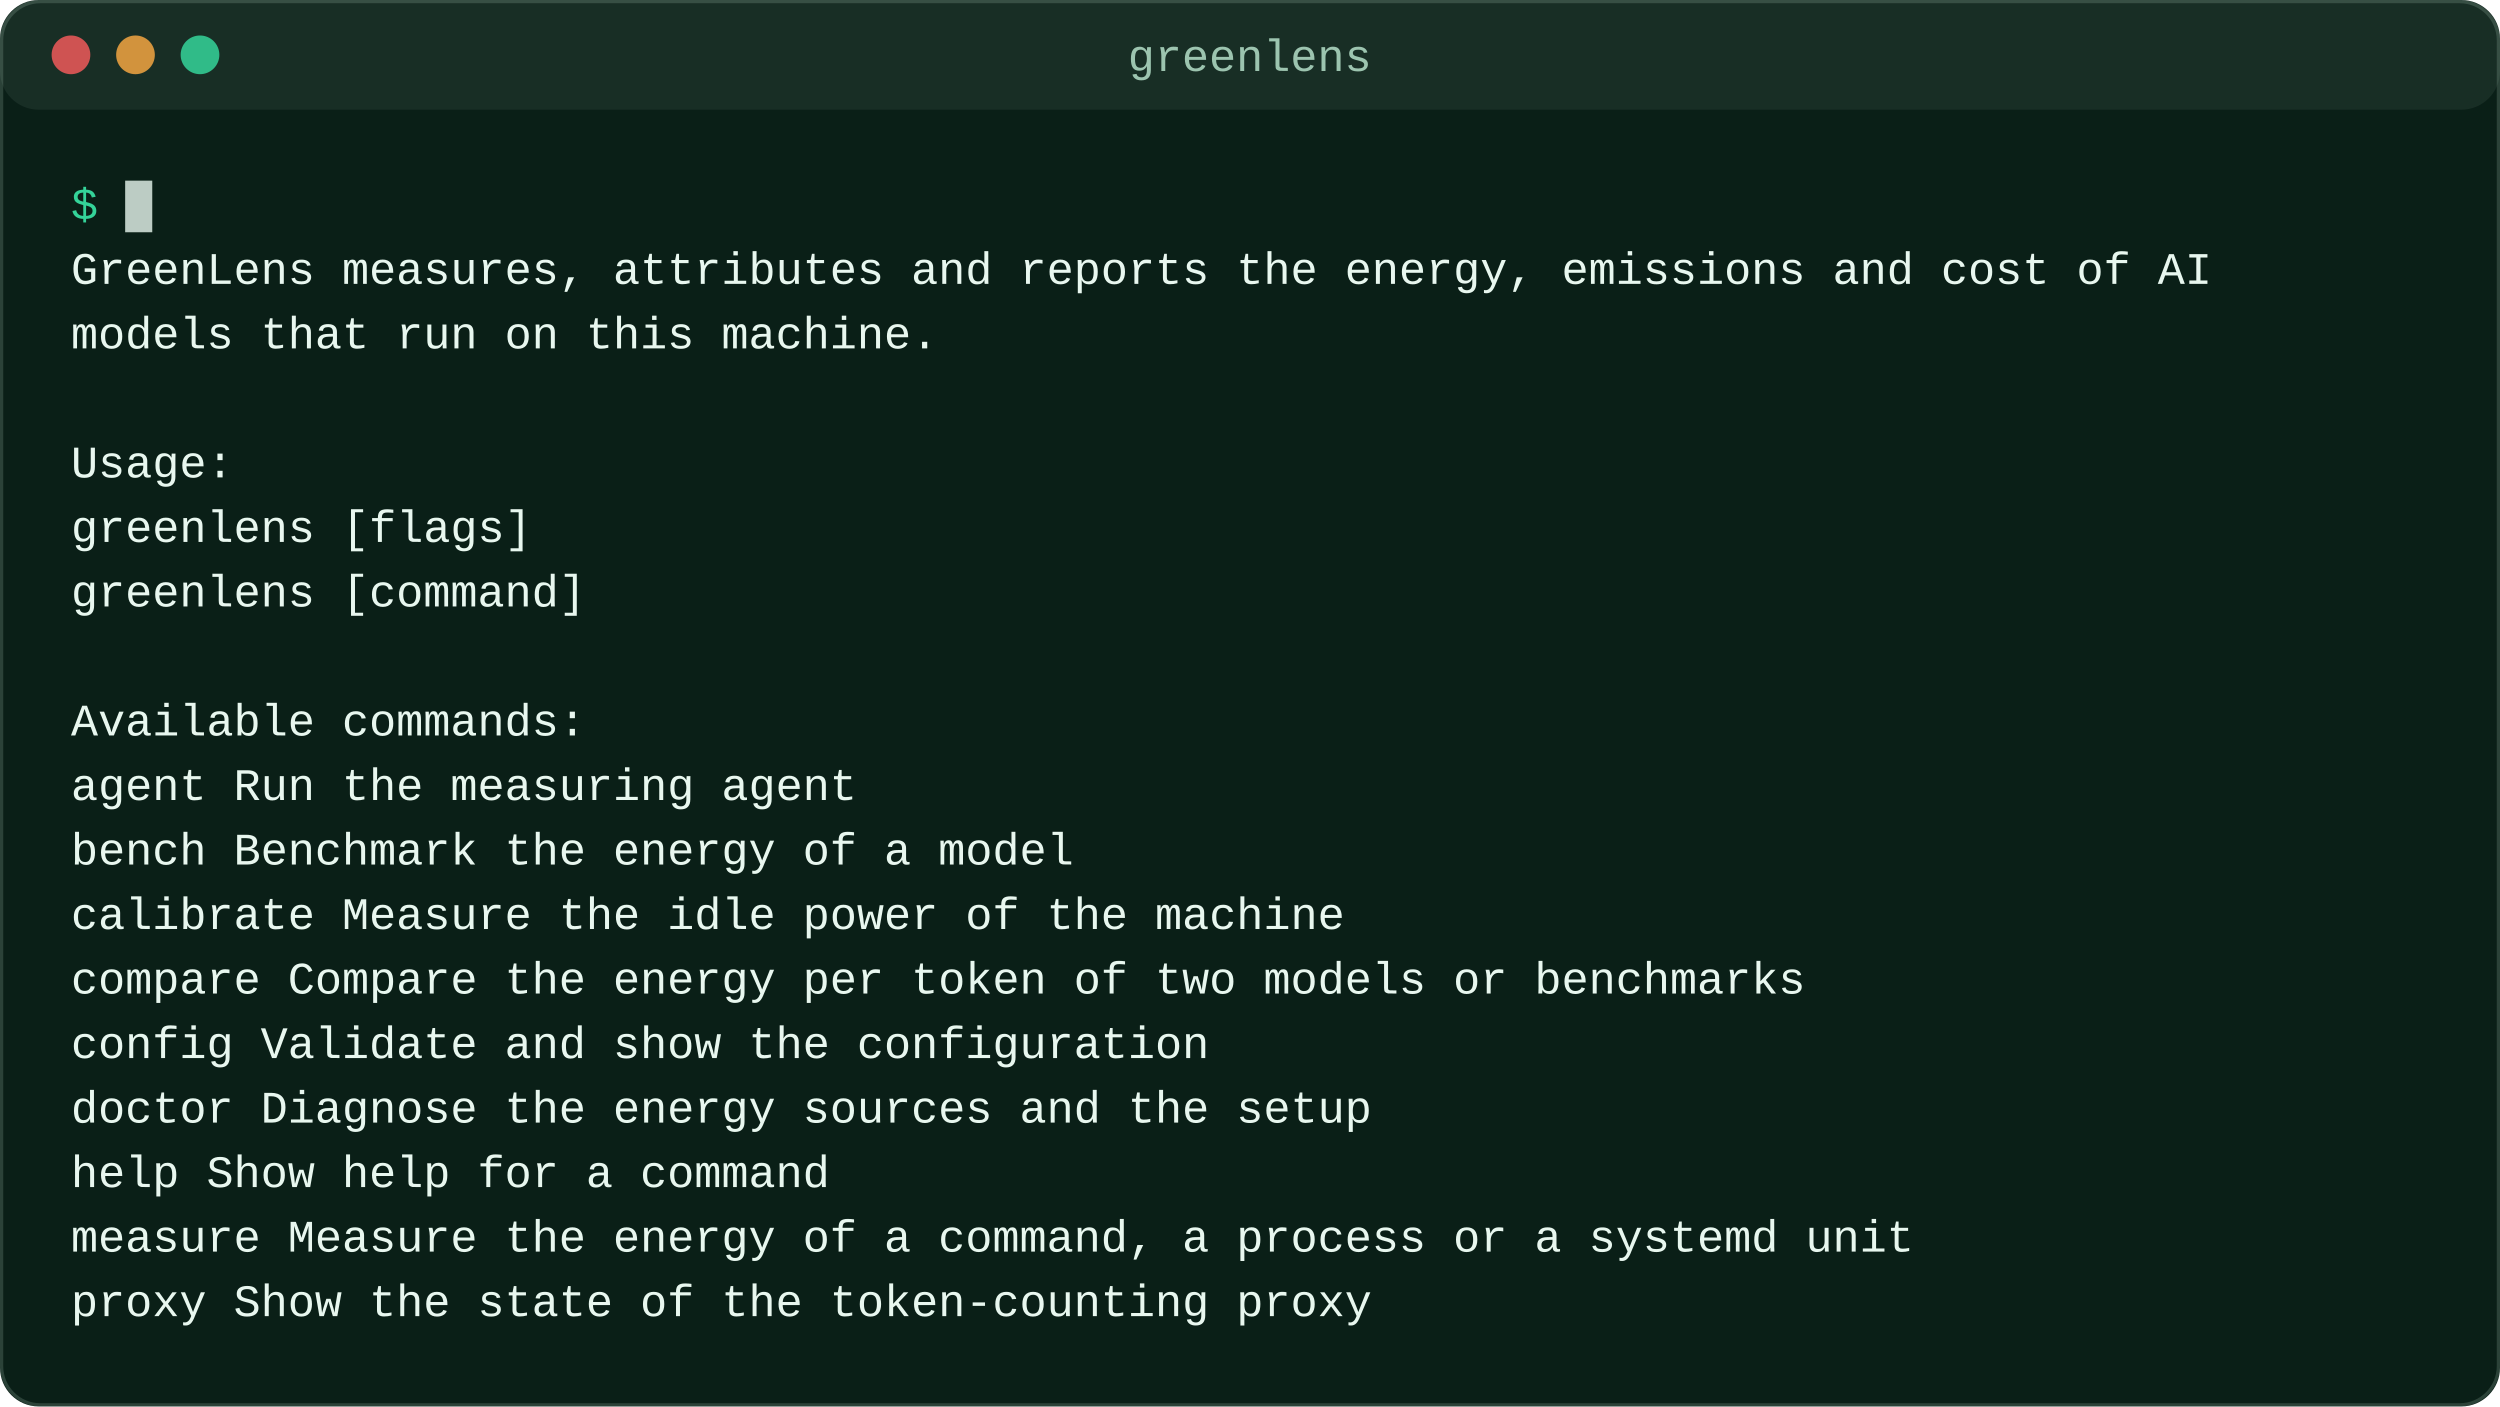
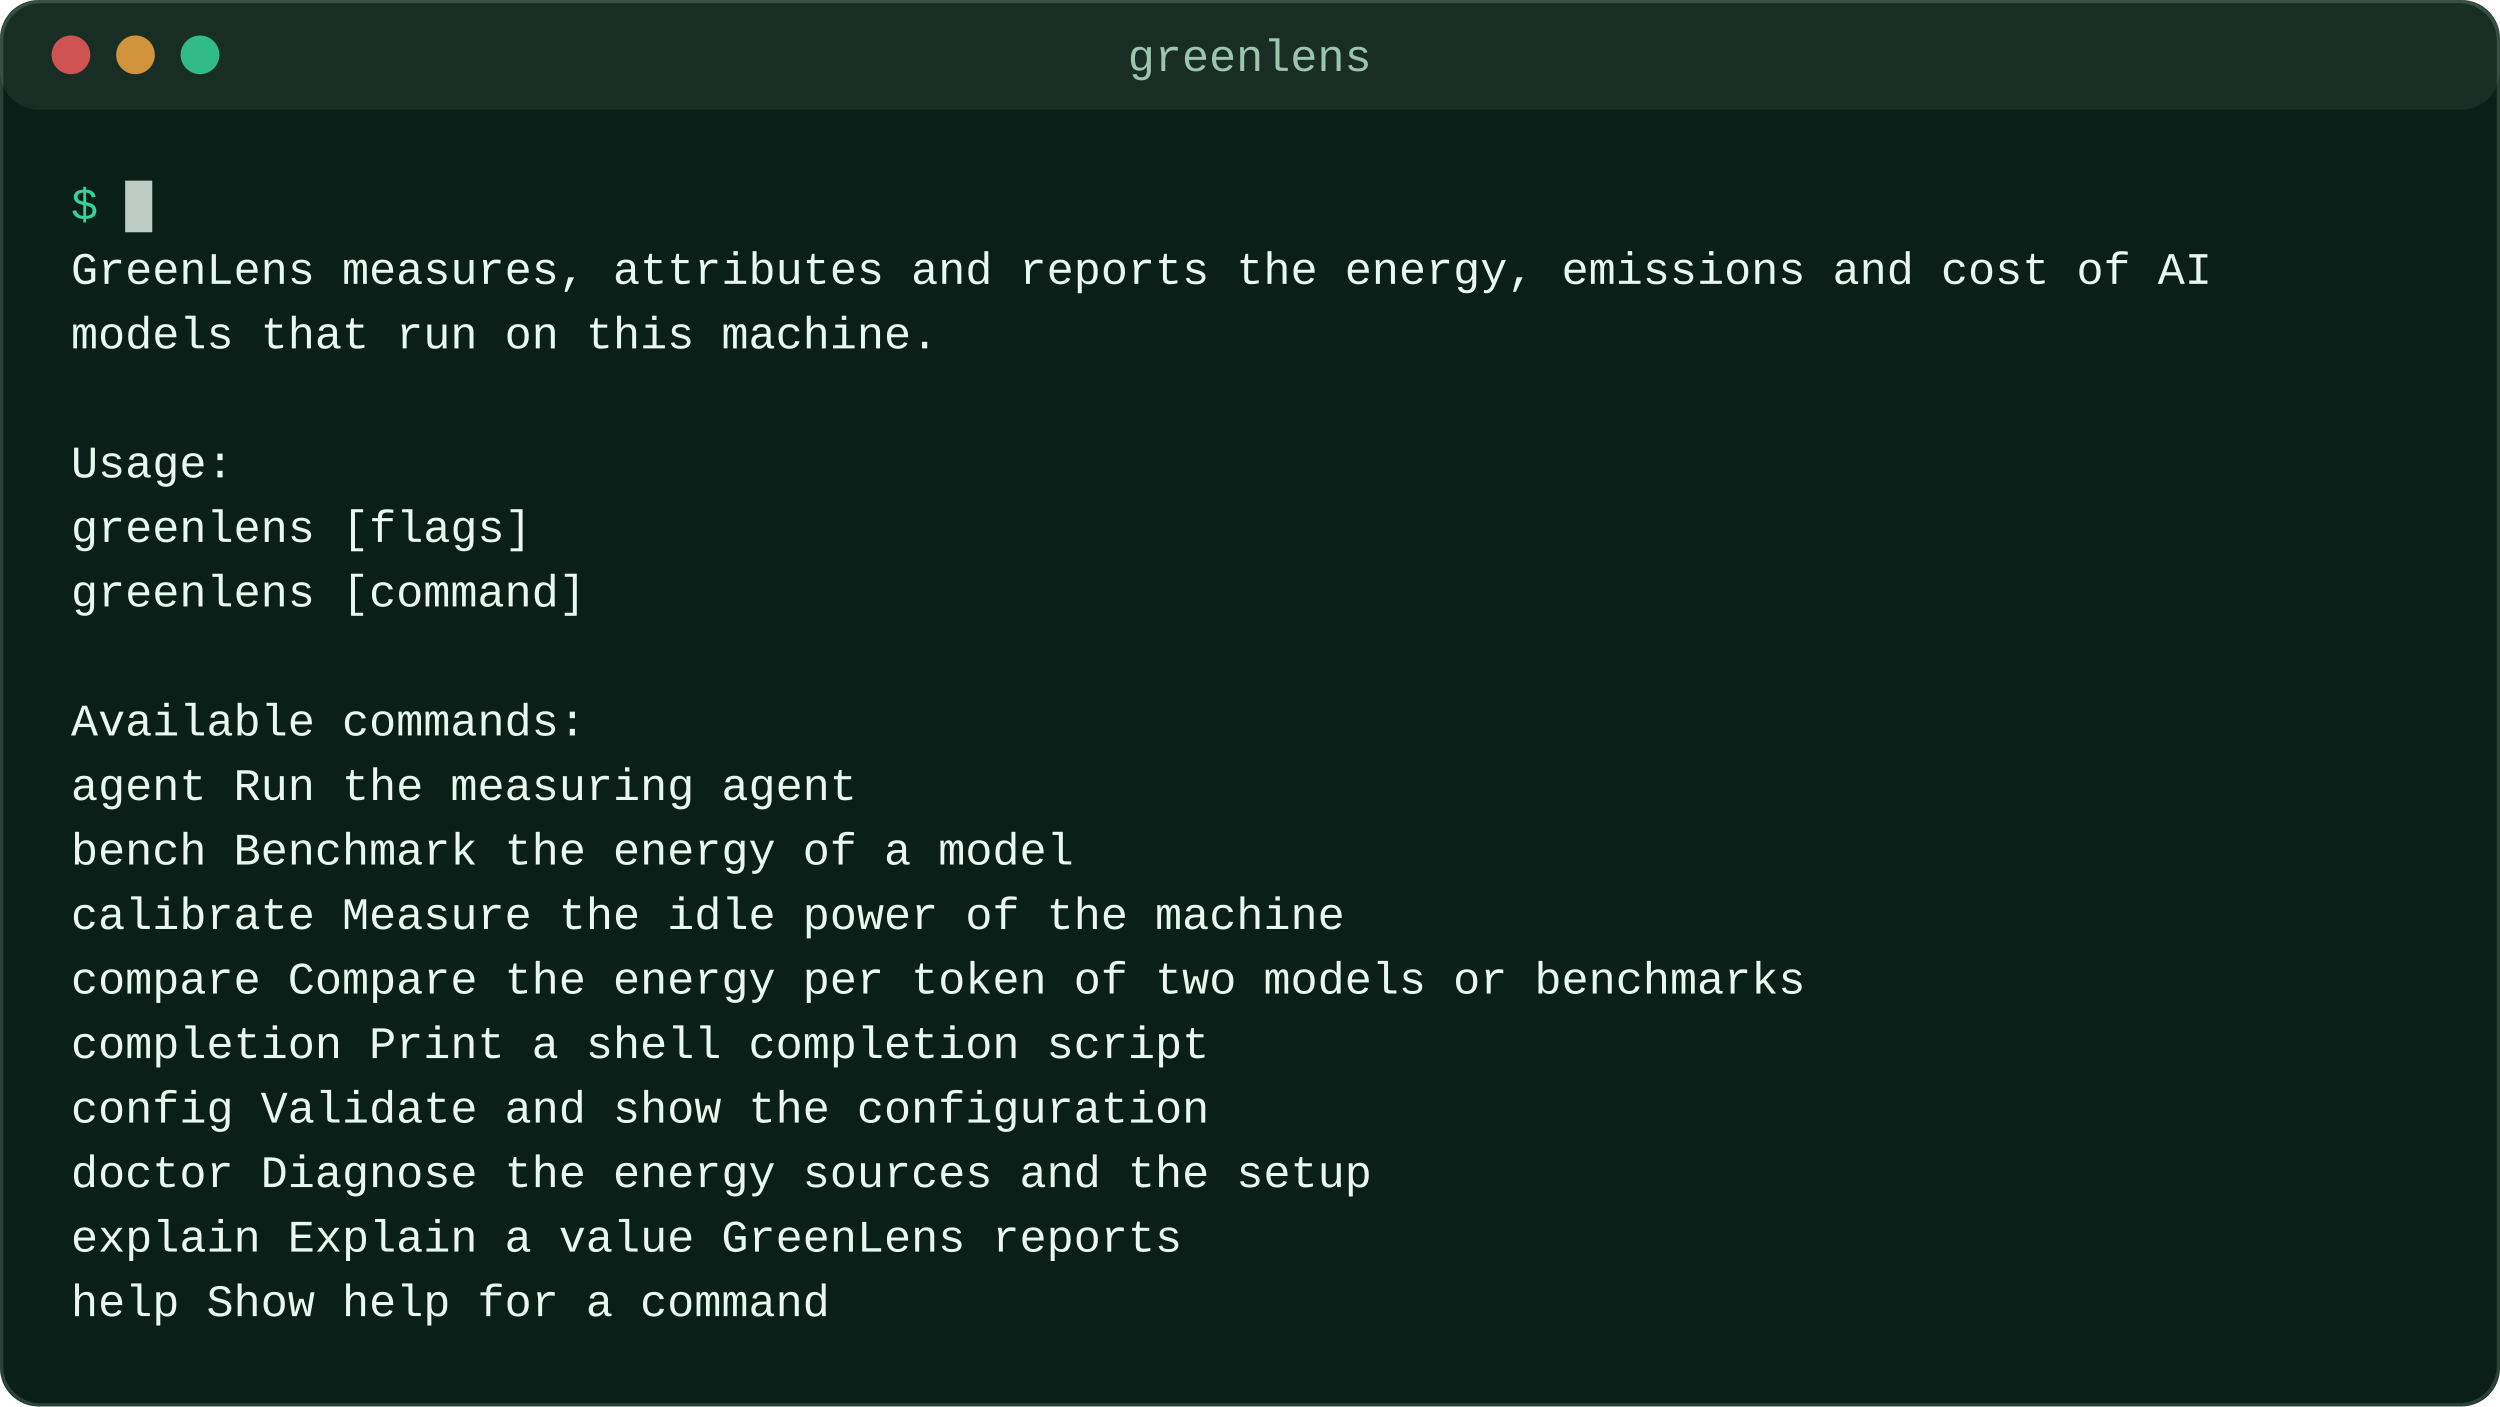
<svg xmlns="http://www.w3.org/2000/svg" viewBox="0 0 775 436" width="775" height="436" role="img" aria-label="Terminal session with greenlens: help, a command suggestion and an error with its cause and fix">
  <style>
text{font-family:"IBM Plex Mono","SFMono-Regular",Menlo,Consolas,"Liberation Mono",monospace;font-size:14px;white-space:pre}
.o{fill:#E8F7EF}.c{fill:#E8F7EF}.p{fill:#34D399}.e{fill:#F2A541}.m{fill:#9CC4AF}
@keyframes cur{0%,49%{opacity:1}50%,100%{opacity:0}}.cur{animation:cur 1s steps(1) infinite}
- @keyframes s0{0%,3.593%{opacity:0}3.599%,96.401%{opacity:1}100%{opacity:0}}.s0{animation:s0 16670ms linear infinite}
- @keyframes t0{0%,3.599%{transform:translateX(0);animation-timing-function:steps(16,end)}8.878%,11.572%{transform:translateX(134.4px);opacity:1}11.578%,100%{transform:translateX(134.4px);opacity:0}}.t0{animation:t0 16670ms linear infinite}
- @keyframes s1{0%,11.572%{opacity:0}11.578%,96.401%{opacity:1}100%{opacity:0}}.s1{animation:s1 16670ms linear infinite}
- @keyframes s2{0%,11.782%{opacity:0}11.788%,96.401%{opacity:1}100%{opacity:0}}.s2{animation:s2 16670ms linear infinite}
- @keyframes s4{0%,12.202%{opacity:0}12.208%,96.401%{opacity:1}100%{opacity:0}}.s4{animation:s4 16670ms linear infinite}
- @keyframes s5{0%,12.412%{opacity:0}12.418%,96.401%{opacity:1}100%{opacity:0}}.s5{animation:s5 16670ms linear infinite}
- @keyframes s6{0%,12.621%{opacity:0}12.627%,96.401%{opacity:1}100%{opacity:0}}.s6{animation:s6 16670ms linear infinite}
- @keyframes s8{0%,13.041%{opacity:0}13.047%,96.401%{opacity:1}100%{opacity:0}}.s8{animation:s8 16670ms linear infinite}
- @keyframes s9{0%,13.251%{opacity:0}13.257%,96.401%{opacity:1}100%{opacity:0}}.s9{animation:s9 16670ms linear infinite}
- @keyframes s10{0%,13.461%{opacity:0}13.467%,96.401%{opacity:1}100%{opacity:0}}.s10{animation:s10 16670ms linear infinite}
- @keyframes s11{0%,13.671%{opacity:0}13.677%,96.401%{opacity:1}100%{opacity:0}}.s11{animation:s11 16670ms linear infinite}
- @keyframes s12{0%,13.881%{opacity:0}13.887%,96.401%{opacity:1}100%{opacity:0}}.s12{animation:s12 16670ms linear infinite}
- @keyframes s13{0%,14.091%{opacity:0}14.097%,96.401%{opacity:1}100%{opacity:0}}.s13{animation:s13 16670ms linear infinite}
- @keyframes s14{0%,14.301%{opacity:0}14.307%,96.401%{opacity:1}100%{opacity:0}}.s14{animation:s14 16670ms linear infinite}
- @keyframes s15{0%,14.511%{opacity:0}14.517%,96.401%{opacity:1}100%{opacity:0}}.s15{animation:s15 16670ms linear infinite}
- @keyframes s16{0%,14.721%{opacity:0}14.727%,96.401%{opacity:1}100%{opacity:0}}.s16{animation:s16 16670ms linear infinite}
- @keyframes s17{0%,14.931%{opacity:0}14.937%,96.401%{opacity:1}100%{opacity:0}}.s17{animation:s17 16670ms linear infinite}
- @keyframes s18{0%,15.141%{opacity:0}15.147%,96.401%{opacity:1}100%{opacity:0}}.s18{animation:s18 16670ms linear infinite}
- @keyframes s19{0%,15.351%{opacity:0}15.357%,96.401%{opacity:1}100%{opacity:0}}.s19{animation:s19 16670ms linear infinite}
- @keyframes s20{0%,15.561%{opacity:0}15.567%,96.401%{opacity:1}100%{opacity:0}}.s20{animation:s20 16670ms linear infinite}
- @keyframes s21{0%,15.771%{opacity:0}15.777%,96.401%{opacity:1}100%{opacity:0}}.s21{animation:s21 16670ms linear infinite}
- @keyframes s22{0%,15.981%{opacity:0}15.987%,96.401%{opacity:1}100%{opacity:0}}.s22{animation:s22 16670ms linear infinite}
- @keyframes s24{0%,16.401%{opacity:0}16.407%,96.401%{opacity:1}100%{opacity:0}}.s24{animation:s24 16670ms linear infinite}
- @keyframes s25{0%,16.611%{opacity:0}16.617%,96.401%{opacity:1}100%{opacity:0}}.s25{animation:s25 16670ms linear infinite}
- @keyframes s26{0%,16.821%{opacity:0}16.827%,96.401%{opacity:1}100%{opacity:0}}.s26{animation:s26 16670ms linear infinite}
- @keyframes s27{0%,17.031%{opacity:0}17.037%,96.401%{opacity:1}100%{opacity:0}}.s27{animation:s27 16670ms linear infinite}
- @keyframes s28{0%,17.241%{opacity:0}17.247%,96.401%{opacity:1}100%{opacity:0}}.s28{animation:s28 16670ms linear infinite}
- @keyframes s29{0%,17.451%{opacity:0}17.457%,96.401%{opacity:1}100%{opacity:0}}.s29{animation:s29 16670ms linear infinite}
- @keyframes s30{0%,17.660%{opacity:0}17.666%,96.401%{opacity:1}100%{opacity:0}}.s30{animation:s30 16670ms linear infinite}
- @keyframes s31{0%,17.870%{opacity:0}17.876%,96.401%{opacity:1}100%{opacity:0}}.s31{animation:s31 16670ms linear infinite}
- @keyframes s32{0%,18.080%{opacity:0}18.086%,96.401%{opacity:1}100%{opacity:0}}.s32{animation:s32 16670ms linear infinite}
- @keyframes s33{0%,18.290%{opacity:0}18.296%,96.401%{opacity:1}100%{opacity:0}}.s33{animation:s33 16670ms linear infinite}
- @keyframes s34{0%,18.500%{opacity:0}18.506%,96.401%{opacity:1}100%{opacity:0}}.s34{animation:s34 16670ms linear infinite}
- @keyframes s35{0%,18.710%{opacity:0}18.716%,96.401%{opacity:1}100%{opacity:0}}.s35{animation:s35 16670ms linear infinite}
- @keyframes s36{0%,18.920%{opacity:0}18.926%,96.401%{opacity:1}100%{opacity:0}}.s36{animation:s36 16670ms linear infinite}
- @keyframes s38{0%,19.340%{opacity:0}19.346%,96.401%{opacity:1}100%{opacity:0}}.s38{animation:s38 16670ms linear infinite}
- @keyframes s40{0%,32.747%{opacity:0}32.753%,96.401%{opacity:1}100%{opacity:0}}.s40{animation:s40 16670ms linear infinite}
- @keyframes t40{0%,32.753%{transform:translateX(0);animation-timing-function:steps(16,end)}38.032%,40.726%{transform:translateX(134.4px);opacity:1}40.732%,100%{transform:translateX(134.4px);opacity:0}}.t40{animation:t40 16670ms linear infinite}
- @keyframes s41{0%,40.726%{opacity:0}40.732%,96.401%{opacity:1}100%{opacity:0}}.s41{animation:s41 16670ms linear infinite}
- @keyframes s42{0%,40.936%{opacity:0}40.942%,96.401%{opacity:1}100%{opacity:0}}.s42{animation:s42 16670ms linear infinite}
- @keyframes s43{0%,41.146%{opacity:0}41.152%,96.401%{opacity:1}100%{opacity:0}}.s43{animation:s43 16670ms linear infinite}
- @keyframes s45{0%,54.553%{opacity:0}54.559%,96.401%{opacity:1}100%{opacity:0}}.s45{animation:s45 16670ms linear infinite}
- @keyframes t45{0%,54.559%{transform:translateX(0);animation-timing-function:steps(24,end)}62.478%,65.171%{transform:translateX(201.6px);opacity:1}65.177%,100%{transform:translateX(201.6px);opacity:0}}.t45{animation:t45 16670ms linear infinite}
- @keyframes s46{0%,65.171%{opacity:0}65.177%,96.401%{opacity:1}100%{opacity:0}}.s46{animation:s46 16670ms linear infinite}
- @keyframes s47{0%,65.381%{opacity:0}65.387%,96.401%{opacity:1}100%{opacity:0}}.s47{animation:s47 16670ms linear infinite}
- @keyframes s48{0%,65.591%{opacity:0}65.597%,96.401%{opacity:1}100%{opacity:0}}.s48{animation:s48 16670ms linear infinite}
- @keyframes scroll{0%{transform:translateY(0)}14.427%{transform:translateY(-0.0px)}15.147%{transform:translateY(-20.0px)}15.357%{transform:translateY(-40.0px)}15.567%{transform:translateY(-60.0px)}15.777%{transform:translateY(-80.0px)}15.987%{transform:translateY(-100.0px)}16.197%{transform:translateY(-120.0px)}16.407%{transform:translateY(-140.0px)}16.617%{transform:translateY(-160.0px)}16.827%{transform:translateY(-180.0px)}17.037%{transform:translateY(-200.0px)}17.247%{transform:translateY(-220.0px)}17.457%{transform:translateY(-240.0px)}17.666%{transform:translateY(-260.0px)}17.876%{transform:translateY(-280.0px)}18.086%{transform:translateY(-300.0px)}18.296%{transform:translateY(-320.0px)}18.506%{transform:translateY(-340.0px)}18.716%{transform:translateY(-360.0px)}18.926%{transform:translateY(-380.0px)}19.136%{transform:translateY(-400.0px)}19.346%{transform:translateY(-420.0px)}19.556%{transform:translateY(-440.0px)}32.034%{transform:translateY(-440.0px)}32.753%{transform:translateY(-460.0px)}40.012%{transform:translateY(-460.0px)}40.732%{transform:translateY(-480.0px)}40.942%{transform:translateY(-500.0px)}41.152%{transform:translateY(-520.0px)}41.362%{transform:translateY(-540.0px)}53.839%{transform:translateY(-540.0px)}54.559%{transform:translateY(-560.0px)}64.457%{transform:translateY(-560.0px)}65.177%{transform:translateY(-580.0px)}65.387%{transform:translateY(-600.0px)}65.597%{transform:translateY(-620.0px)}65.807%{transform:translateY(-640.0px)}96.401%{transform:translateY(-640.0px)}100%{transform:translateY(-640.0px)}}.scroll{animation:scroll 16670ms linear infinite}
+ @keyframes s0{0%,3.578%{opacity:0}3.584%,96.416%{opacity:1}100%{opacity:0}}.s0{animation:s0 16740ms linear infinite}
+ @keyframes t0{0%,3.584%{transform:translateX(0);animation-timing-function:steps(16,end)}8.841%,11.523%{transform:translateX(134.4px);opacity:1}11.529%,100%{transform:translateX(134.4px);opacity:0}}.t0{animation:t0 16740ms linear infinite}
+ @keyframes s1{0%,11.523%{opacity:0}11.529%,96.416%{opacity:1}100%{opacity:0}}.s1{animation:s1 16740ms linear infinite}
+ @keyframes s2{0%,11.732%{opacity:0}11.738%,96.416%{opacity:1}100%{opacity:0}}.s2{animation:s2 16740ms linear infinite}
+ @keyframes s4{0%,12.151%{opacity:0}12.157%,96.416%{opacity:1}100%{opacity:0}}.s4{animation:s4 16740ms linear infinite}
+ @keyframes s5{0%,12.360%{opacity:0}12.366%,96.416%{opacity:1}100%{opacity:0}}.s5{animation:s5 16740ms linear infinite}
+ @keyframes s6{0%,12.569%{opacity:0}12.575%,96.416%{opacity:1}100%{opacity:0}}.s6{animation:s6 16740ms linear infinite}
+ @keyframes s8{0%,12.987%{opacity:0}12.993%,96.416%{opacity:1}100%{opacity:0}}.s8{animation:s8 16740ms linear infinite}
+ @keyframes s9{0%,13.196%{opacity:0}13.202%,96.416%{opacity:1}100%{opacity:0}}.s9{animation:s9 16740ms linear infinite}
+ @keyframes s10{0%,13.405%{opacity:0}13.411%,96.416%{opacity:1}100%{opacity:0}}.s10{animation:s10 16740ms linear infinite}
+ @keyframes s11{0%,13.614%{opacity:0}13.620%,96.416%{opacity:1}100%{opacity:0}}.s11{animation:s11 16740ms linear infinite}
+ @keyframes s12{0%,13.823%{opacity:0}13.829%,96.416%{opacity:1}100%{opacity:0}}.s12{animation:s12 16740ms linear infinite}
+ @keyframes s13{0%,14.032%{opacity:0}14.038%,96.416%{opacity:1}100%{opacity:0}}.s13{animation:s13 16740ms linear infinite}
+ @keyframes s14{0%,14.241%{opacity:0}14.247%,96.416%{opacity:1}100%{opacity:0}}.s14{animation:s14 16740ms linear infinite}
+ @keyframes s15{0%,14.450%{opacity:0}14.456%,96.416%{opacity:1}100%{opacity:0}}.s15{animation:s15 16740ms linear infinite}
+ @keyframes s16{0%,14.659%{opacity:0}14.665%,96.416%{opacity:1}100%{opacity:0}}.s16{animation:s16 16740ms linear infinite}
+ @keyframes s17{0%,14.869%{opacity:0}14.875%,96.416%{opacity:1}100%{opacity:0}}.s17{animation:s17 16740ms linear infinite}
+ @keyframes s18{0%,15.078%{opacity:0}15.084%,96.416%{opacity:1}100%{opacity:0}}.s18{animation:s18 16740ms linear infinite}
+ @keyframes s19{0%,15.287%{opacity:0}15.293%,96.416%{opacity:1}100%{opacity:0}}.s19{animation:s19 16740ms linear infinite}
+ @keyframes s20{0%,15.496%{opacity:0}15.502%,96.416%{opacity:1}100%{opacity:0}}.s20{animation:s20 16740ms linear infinite}
+ @keyframes s21{0%,15.705%{opacity:0}15.711%,96.416%{opacity:1}100%{opacity:0}}.s21{animation:s21 16740ms linear infinite}
+ @keyframes s22{0%,15.914%{opacity:0}15.920%,96.416%{opacity:1}100%{opacity:0}}.s22{animation:s22 16740ms linear infinite}
+ @keyframes s23{0%,16.123%{opacity:0}16.129%,96.416%{opacity:1}100%{opacity:0}}.s23{animation:s23 16740ms linear infinite}
+ @keyframes s24{0%,16.332%{opacity:0}16.338%,96.416%{opacity:1}100%{opacity:0}}.s24{animation:s24 16740ms linear infinite}
+ @keyframes s26{0%,16.750%{opacity:0}16.756%,96.416%{opacity:1}100%{opacity:0}}.s26{animation:s26 16740ms linear infinite}
+ @keyframes s27{0%,16.959%{opacity:0}16.965%,96.416%{opacity:1}100%{opacity:0}}.s27{animation:s27 16740ms linear infinite}
+ @keyframes s28{0%,17.168%{opacity:0}17.174%,96.416%{opacity:1}100%{opacity:0}}.s28{animation:s28 16740ms linear infinite}
+ @keyframes s29{0%,17.378%{opacity:0}17.384%,96.416%{opacity:1}100%{opacity:0}}.s29{animation:s29 16740ms linear infinite}
+ @keyframes s30{0%,17.587%{opacity:0}17.593%,96.416%{opacity:1}100%{opacity:0}}.s30{animation:s30 16740ms linear infinite}
+ @keyframes s31{0%,17.796%{opacity:0}17.802%,96.416%{opacity:1}100%{opacity:0}}.s31{animation:s31 16740ms linear infinite}
+ @keyframes s32{0%,18.005%{opacity:0}18.011%,96.416%{opacity:1}100%{opacity:0}}.s32{animation:s32 16740ms linear infinite}
+ @keyframes s33{0%,18.214%{opacity:0}18.220%,96.416%{opacity:1}100%{opacity:0}}.s33{animation:s33 16740ms linear infinite}
+ @keyframes s34{0%,18.423%{opacity:0}18.429%,96.416%{opacity:1}100%{opacity:0}}.s34{animation:s34 16740ms linear infinite}
+ @keyframes s35{0%,18.632%{opacity:0}18.638%,96.416%{opacity:1}100%{opacity:0}}.s35{animation:s35 16740ms linear infinite}
+ @keyframes s36{0%,18.841%{opacity:0}18.847%,96.416%{opacity:1}100%{opacity:0}}.s36{animation:s36 16740ms linear infinite}
+ @keyframes s37{0%,19.050%{opacity:0}19.056%,96.416%{opacity:1}100%{opacity:0}}.s37{animation:s37 16740ms linear infinite}
+ @keyframes s38{0%,19.259%{opacity:0}19.265%,96.416%{opacity:1}100%{opacity:0}}.s38{animation:s38 16740ms linear infinite}
+ @keyframes s40{0%,19.677%{opacity:0}19.683%,96.416%{opacity:1}100%{opacity:0}}.s40{animation:s40 16740ms linear infinite}
+ @keyframes s42{0%,33.029%{opacity:0}33.035%,96.416%{opacity:1}100%{opacity:0}}.s42{animation:s42 16740ms linear infinite}
+ @keyframes t42{0%,33.035%{transform:translateX(0);animation-timing-function:steps(16,end)}38.292%,40.974%{transform:translateX(134.4px);opacity:1}40.980%,100%{transform:translateX(134.4px);opacity:0}}.t42{animation:t42 16740ms linear infinite}
+ @keyframes s43{0%,40.974%{opacity:0}40.980%,96.416%{opacity:1}100%{opacity:0}}.s43{animation:s43 16740ms linear infinite}
+ @keyframes s44{0%,41.183%{opacity:0}41.189%,96.416%{opacity:1}100%{opacity:0}}.s44{animation:s44 16740ms linear infinite}
+ @keyframes s45{0%,41.392%{opacity:0}41.398%,96.416%{opacity:1}100%{opacity:0}}.s45{animation:s45 16740ms linear infinite}
+ @keyframes s47{0%,54.743%{opacity:0}54.749%,96.416%{opacity:1}100%{opacity:0}}.s47{animation:s47 16740ms linear infinite}
+ @keyframes t47{0%,54.749%{transform:translateX(0);animation-timing-function:steps(24,end)}62.634%,65.317%{transform:translateX(201.6px);opacity:1}65.323%,100%{transform:translateX(201.6px);opacity:0}}.t47{animation:t47 16740ms linear infinite}
+ @keyframes s48{0%,65.317%{opacity:0}65.323%,96.416%{opacity:1}100%{opacity:0}}.s48{animation:s48 16740ms linear infinite}
+ @keyframes s49{0%,65.526%{opacity:0}65.532%,96.416%{opacity:1}100%{opacity:0}}.s49{animation:s49 16740ms linear infinite}
+ @keyframes s50{0%,65.735%{opacity:0}65.741%,96.416%{opacity:1}100%{opacity:0}}.s50{animation:s50 16740ms linear infinite}
+ @keyframes scroll{0%{transform:translateY(0)}14.367%{transform:translateY(-0.0px)}15.084%{transform:translateY(-20.0px)}15.293%{transform:translateY(-40.0px)}15.502%{transform:translateY(-60.0px)}15.711%{transform:translateY(-80.0px)}15.920%{transform:translateY(-100.0px)}16.129%{transform:translateY(-120.0px)}16.338%{transform:translateY(-140.0px)}16.547%{transform:translateY(-160.0px)}16.756%{transform:translateY(-180.0px)}16.965%{transform:translateY(-200.0px)}17.174%{transform:translateY(-220.0px)}17.384%{transform:translateY(-240.0px)}17.593%{transform:translateY(-260.0px)}17.802%{transform:translateY(-280.0px)}18.011%{transform:translateY(-300.0px)}18.220%{transform:translateY(-320.0px)}18.429%{transform:translateY(-340.0px)}18.638%{transform:translateY(-360.0px)}18.847%{transform:translateY(-380.0px)}19.056%{transform:translateY(-400.0px)}19.265%{transform:translateY(-420.0px)}19.474%{transform:translateY(-440.0px)}19.683%{transform:translateY(-460.0px)}19.892%{transform:translateY(-480.0px)}32.318%{transform:translateY(-480.0px)}33.035%{transform:translateY(-500.0px)}40.263%{transform:translateY(-500.0px)}40.980%{transform:translateY(-520.0px)}41.189%{transform:translateY(-540.0px)}41.398%{transform:translateY(-560.0px)}41.607%{transform:translateY(-580.0px)}54.032%{transform:translateY(-580.0px)}54.749%{transform:translateY(-600.0px)}64.606%{transform:translateY(-600.0px)}65.323%{transform:translateY(-620.0px)}65.532%{transform:translateY(-640.0px)}65.741%{transform:translateY(-660.0px)}65.950%{transform:translateY(-680.0px)}96.416%{transform:translateY(-680.0px)}100%{transform:translateY(-680.0px)}}.scroll{animation:scroll 16740ms linear infinite}
@media (prefers-reduced-motion:reduce){*{animation:none!important}}
</style>
  <rect width="775" height="436" rx="12" fill="#0A1F17" />
  <rect x=".5" y=".5" width="774" height="435" rx="12" fill="none" stroke="#DCFFEC" stroke-opacity=".16" />
  <rect width="775" height="34" rx="12" fill="#D6FFEA" fill-opacity=".07" />
  <circle cx="22" cy="17" r="6" fill="#EF5A5A" fill-opacity=".85" />
  <circle cx="42" cy="17" r="6" fill="#F2A541" fill-opacity=".85" />
  <circle cx="62" cy="17" r="6" fill="#34D399" fill-opacity=".85" />
  <text x="387.4" y="22" text-anchor="middle" class="m">greenlens</text>
  <clipPath id="screen">
    <rect x="0" y="48.0" width="775" height="368.0" />
  </clipPath>
  <g clip-path="url(#screen)">
    <g class="scroll">
      <g class="s0">
        <text x="22.0" y="68.0" class="p">$</text>
        <text x="38.8" y="68.0" class="c" textLength="134.4" lengthAdjust="spacingAndGlyphs">greenlens --help</text>
        <g class="t0">
          <rect x="38.8" y="54.0" width="151.2" height="20.0" fill="#0A1F17" />
          <rect class="cur" x="38.8" y="56.0" width="8.4" height="16.0" fill="#E8F7EF" fill-opacity=".8" />
        </g>
      </g>
      <text x="22.0" y="88.0" class="o s1" textLength="663.6" lengthAdjust="spacingAndGlyphs">GreenLens measures, attributes and reports the energy, emissions and cost of AI</text>
      <text x="22.0" y="108.0" class="o s2" textLength="268.8" lengthAdjust="spacingAndGlyphs">models that run on this machine.</text>
      <text x="22.0" y="148.0" class="o s4" textLength="50.4" lengthAdjust="spacingAndGlyphs">Usage:</text>
      <text x="22.0" y="168.0" class="o s5" textLength="159.6" lengthAdjust="spacingAndGlyphs">  greenlens [flags]</text>
      <text x="22.0" y="188.0" class="o s6" textLength="176.4" lengthAdjust="spacingAndGlyphs">  greenlens [command]</text>
      <text x="22.0" y="228.0" class="o s8" textLength="159.6" lengthAdjust="spacingAndGlyphs">Available commands:</text>
      <text x="22.0" y="248.0" class="o s9" textLength="361.2" lengthAdjust="spacingAndGlyphs">  agent             Run the measuring agent</text>
      <text x="22.0" y="268.0" class="o s10" textLength="428.4" lengthAdjust="spacingAndGlyphs">  bench             Benchmark the energy of a model</text>
      <text x="22.0" y="288.0" class="o s11" textLength="478.8" lengthAdjust="spacingAndGlyphs">  calibrate         Measure the idle power of the machine</text>
      <text x="22.0" y="308.0" class="o s12" textLength="638.4" lengthAdjust="spacingAndGlyphs">  compare           Compare the energy per token of two models or benchmarks</text>
-       <text x="22.0" y="328.0" class="o s13" textLength="462.0" lengthAdjust="spacingAndGlyphs">  config            Validate and show the configuration</text>
-       <text x="22.0" y="348.0" class="o s14" textLength="512.4" lengthAdjust="spacingAndGlyphs">  doctor            Diagnose the energy sources and the setup</text>
-       <text x="22.0" y="368.0" class="o s15" textLength="361.2" lengthAdjust="spacingAndGlyphs">  help              Show help for a command</text>
-       <text x="22.0" y="388.0" class="o s16" textLength="672.0" lengthAdjust="spacingAndGlyphs">  measure           Measure the energy of a command, a process or a systemd unit</text>
-       <text x="22.0" y="408.0" class="o s17" textLength="520.8" lengthAdjust="spacingAndGlyphs">  proxy             Show the state of the token-counting proxy</text>
-       <text x="22.0" y="428.0" class="o s18" textLength="579.6" lengthAdjust="spacingAndGlyphs">  report            Report the energy, emissions and cost of a period</text>
-       <text x="22.0" y="448.0" class="o s19" textLength="588.0" lengthAdjust="spacingAndGlyphs">  setup-permissions Let the agent read the energy sensors without root</text>
-       <text x="22.0" y="468.0" class="o s20" textLength="546.0" lengthAdjust="spacingAndGlyphs">  status            Show the power and state of the running agent</text>
-       <text x="22.0" y="488.0" class="o s21" textLength="571.2" lengthAdjust="spacingAndGlyphs">  top               Show the power of the node and its backends live</text>
-       <text x="22.0" y="508.0" class="o s22" textLength="453.6" lengthAdjust="spacingAndGlyphs">  version           Show version and build information</text>
-       <text x="22.0" y="548.0" class="o s24" textLength="50.4" lengthAdjust="spacingAndGlyphs">Flags:</text>
-       <text x="22.0" y="568.0" class="o s25" textLength="462.0" lengthAdjust="spacingAndGlyphs">      --config file     Configuration file. Defaults to</text>
-       <text x="22.0" y="588.0" class="o s26" textLength="596.4" lengthAdjust="spacingAndGlyphs">                        /etc/greenlens/greenlens.yaml, then the file of</text>
-       <text x="22.0" y="608.0" class="o s27" textLength="268.8" lengthAdjust="spacingAndGlyphs">                        the user</text>
-       <text x="22.0" y="628.0" class="o s28" textLength="394.8" lengthAdjust="spacingAndGlyphs">  -h, --help            Show help for greenlens</text>
-       <text x="22.0" y="648.0" class="o s29" textLength="604.8" lengthAdjust="spacingAndGlyphs">      --lang code       Language for messages (code: en or es). Defaults</text>
-       <text x="22.0" y="668.0" class="o s30" textLength="369.6" lengthAdjust="spacingAndGlyphs">                        to the system locale</text>
-       <text x="22.0" y="688.0" class="o s31" textLength="646.8" lengthAdjust="spacingAndGlyphs">      --no-color        Do not color the output; NO_COLOR has the same effect</text>
-       <text x="22.0" y="708.0" class="o s32" textLength="604.8" lengthAdjust="spacingAndGlyphs">  -o, --output format   Output format (format: table, json, csv or yaml)</text>
-       <text x="22.0" y="728.0" class="o s33" textLength="344.4" lengthAdjust="spacingAndGlyphs">                        (default "table")</text>
-       <text x="22.0" y="748.0" class="o s34" textLength="613.2" lengthAdjust="spacingAndGlyphs">  -q, --quiet           Print only the result, without progress or advice</text>
-       <text x="22.0" y="768.0" class="o s35" textLength="663.6" lengthAdjust="spacingAndGlyphs">      --raw             Show values in base units (J, W, g) with full precision</text>
-       <text x="22.0" y="788.0" class="o s36" textLength="663.6" lengthAdjust="spacingAndGlyphs">  -v, --verbose         Print details of every step, such as sensor read errors</text>
-       <text x="22.0" y="828.0" class="o s38" textLength="588.0" lengthAdjust="spacingAndGlyphs">Run 'greenlens [command] --help' for more information about a command.</text>
-       <g class="s40">
-         <text x="22.0" y="868.0" class="p">$</text>
-         <text x="38.8" y="868.0" class="c" textLength="134.4" lengthAdjust="spacingAndGlyphs">greenlens verson</text>
-         <g class="t40">
-           <rect x="38.8" y="854.0" width="151.2" height="20.0" fill="#0A1F17" />
-           <rect class="cur" x="38.8" y="856.0" width="8.4" height="16.0" fill="#E8F7EF" fill-opacity=".8" />
+       <text x="22.0" y="328.0" class="o s13" textLength="428.4" lengthAdjust="spacingAndGlyphs">  completion        Print a shell completion script</text>
+       <text x="22.0" y="348.0" class="o s14" textLength="462.0" lengthAdjust="spacingAndGlyphs">  config            Validate and show the configuration</text>
+       <text x="22.0" y="368.0" class="o s15" textLength="512.4" lengthAdjust="spacingAndGlyphs">  doctor            Diagnose the energy sources and the setup</text>
+       <text x="22.0" y="388.0" class="o s16" textLength="445.2" lengthAdjust="spacingAndGlyphs">  explain           Explain a value GreenLens reports</text>
+       <text x="22.0" y="408.0" class="o s17" textLength="361.2" lengthAdjust="spacingAndGlyphs">  help              Show help for a command</text>
+       <text x="22.0" y="428.0" class="o s18" textLength="672.0" lengthAdjust="spacingAndGlyphs">  measure           Measure the energy of a command, a process or a systemd unit</text>
+       <text x="22.0" y="448.0" class="o s19" textLength="520.8" lengthAdjust="spacingAndGlyphs">  proxy             Show the state of the token-counting proxy</text>
+       <text x="22.0" y="468.0" class="o s20" textLength="579.6" lengthAdjust="spacingAndGlyphs">  report            Report the energy, emissions and cost of a period</text>
+       <text x="22.0" y="488.0" class="o s21" textLength="588.0" lengthAdjust="spacingAndGlyphs">  setup-permissions Let the agent read the energy sensors without root</text>
+       <text x="22.0" y="508.0" class="o s22" textLength="546.0" lengthAdjust="spacingAndGlyphs">  status            Show the power and state of the running agent</text>
+       <text x="22.0" y="528.0" class="o s23" textLength="571.2" lengthAdjust="spacingAndGlyphs">  top               Show the power of the node and its backends live</text>
+       <text x="22.0" y="548.0" class="o s24" textLength="453.6" lengthAdjust="spacingAndGlyphs">  version           Show version and build information</text>
+       <text x="22.0" y="588.0" class="o s26" textLength="50.4" lengthAdjust="spacingAndGlyphs">Flags:</text>
+       <text x="22.0" y="608.0" class="o s27" textLength="462.0" lengthAdjust="spacingAndGlyphs">      --config file     Configuration file. Defaults to</text>
+       <text x="22.0" y="628.0" class="o s28" textLength="596.4" lengthAdjust="spacingAndGlyphs">                        /etc/greenlens/greenlens.yaml, then the file of</text>
+       <text x="22.0" y="648.0" class="o s29" textLength="268.8" lengthAdjust="spacingAndGlyphs">                        the user</text>
+       <text x="22.0" y="668.0" class="o s30" textLength="394.8" lengthAdjust="spacingAndGlyphs">  -h, --help            Show help for greenlens</text>
+       <text x="22.0" y="688.0" class="o s31" textLength="604.8" lengthAdjust="spacingAndGlyphs">      --lang code       Language for messages (code: en or es). Defaults</text>
+       <text x="22.0" y="708.0" class="o s32" textLength="369.6" lengthAdjust="spacingAndGlyphs">                        to the system locale</text>
+       <text x="22.0" y="728.0" class="o s33" textLength="646.8" lengthAdjust="spacingAndGlyphs">      --no-color        Do not color the output; NO_COLOR has the same effect</text>
+       <text x="22.0" y="748.0" class="o s34" textLength="604.8" lengthAdjust="spacingAndGlyphs">  -o, --output format   Output format (format: table, json, csv or yaml)</text>
+       <text x="22.0" y="768.0" class="o s35" textLength="344.4" lengthAdjust="spacingAndGlyphs">                        (default "table")</text>
+       <text x="22.0" y="788.0" class="o s36" textLength="613.2" lengthAdjust="spacingAndGlyphs">  -q, --quiet           Print only the result, without progress or advice</text>
+       <text x="22.0" y="808.0" class="o s37" textLength="663.6" lengthAdjust="spacingAndGlyphs">      --raw             Show values in base units (J, W, g) with full precision</text>
+       <text x="22.0" y="828.0" class="o s38" textLength="663.6" lengthAdjust="spacingAndGlyphs">  -v, --verbose         Print details of every step, such as sensor read errors</text>
+       <text x="22.0" y="868.0" class="o s40" textLength="588.0" lengthAdjust="spacingAndGlyphs">Run 'greenlens [command] --help' for more information about a command.</text>
+       <g class="s42">
+         <text x="22.0" y="908.0" class="p">$</text>
+         <text x="38.8" y="908.0" class="c" textLength="134.4" lengthAdjust="spacingAndGlyphs">greenlens verson</text>
+         <g class="t42">
+           <rect x="38.8" y="894.0" width="151.2" height="20.0" fill="#0A1F17" />
+           <rect class="cur" x="38.8" y="896.0" width="8.4" height="16.0" fill="#E8F7EF" fill-opacity=".8" />
        </g>
      </g>
-       <text x="22.0" y="888.0" class="e s41" textLength="319.2" lengthAdjust="spacingAndGlyphs">error GL0002: unknown command 'verson'</text>
-       <text x="22.0" y="908.0" class="m s42" textLength="411.6" lengthAdjust="spacingAndGlyphs">  cause: 'verson' is not a command of 'greenlens'</text>
-       <text x="22.0" y="928.0" class="m s43" textLength="722.4" lengthAdjust="spacingAndGlyphs">  fix:   did you mean 'version'? Run 'greenlens --help' to list the available commands</text>
-       <g class="s45">
-         <text x="22.0" y="968.0" class="p">$</text>
-         <text x="38.8" y="968.0" class="c" textLength="201.6" lengthAdjust="spacingAndGlyphs">greenlens version --nope</text>
-         <g class="t45">
-           <rect x="38.8" y="954.0" width="218.4" height="20.0" fill="#0A1F17" />
-           <rect class="cur" x="38.8" y="956.0" width="8.4" height="16.0" fill="#E8F7EF" fill-opacity=".8" />
+       <text x="22.0" y="928.0" class="e s43" textLength="319.2" lengthAdjust="spacingAndGlyphs">error GL0002: unknown command 'verson'</text>
+       <text x="22.0" y="948.0" class="m s44" textLength="411.6" lengthAdjust="spacingAndGlyphs">  cause: 'verson' is not a command of 'greenlens'</text>
+       <text x="22.0" y="968.0" class="m s45" textLength="722.4" lengthAdjust="spacingAndGlyphs">  fix:   did you mean 'version'? Run 'greenlens --help' to list the available commands</text>
+       <g class="s47">
+         <text x="22.0" y="1008.0" class="p">$</text>
+         <text x="38.8" y="1008.0" class="c" textLength="201.6" lengthAdjust="spacingAndGlyphs">greenlens version --nope</text>
+         <g class="t47">
+           <rect x="38.8" y="994.0" width="218.4" height="20.0" fill="#0A1F17" />
+           <rect class="cur" x="38.8" y="996.0" width="8.4" height="16.0" fill="#E8F7EF" fill-opacity=".8" />
        </g>
      </g>
-       <text x="22.0" y="988.0" class="e s46" textLength="294.0" lengthAdjust="spacingAndGlyphs">error GL0003: unknown flag '--nope'</text>
-       <text x="22.0" y="1008.0" class="m s47" textLength="520.8" lengthAdjust="spacingAndGlyphs">  cause: 'greenlens version' does not accept the flag '--nope'</text>
-       <text x="22.0" y="1028.0" class="m s48" textLength="554.4" lengthAdjust="spacingAndGlyphs">  fix:   run 'greenlens version --help' to list the accepted flags</text>
+       <text x="22.0" y="1028.0" class="e s48" textLength="294.0" lengthAdjust="spacingAndGlyphs">error GL0003: unknown flag '--nope'</text>
+       <text x="22.0" y="1048.0" class="m s49" textLength="520.8" lengthAdjust="spacingAndGlyphs">  cause: 'greenlens version' does not accept the flag '--nope'</text>
+       <text x="22.0" y="1068.0" class="m s50" textLength="554.4" lengthAdjust="spacingAndGlyphs">  fix:   run 'greenlens version --help' to list the accepted flags</text>
    </g>
  </g>
</svg>
